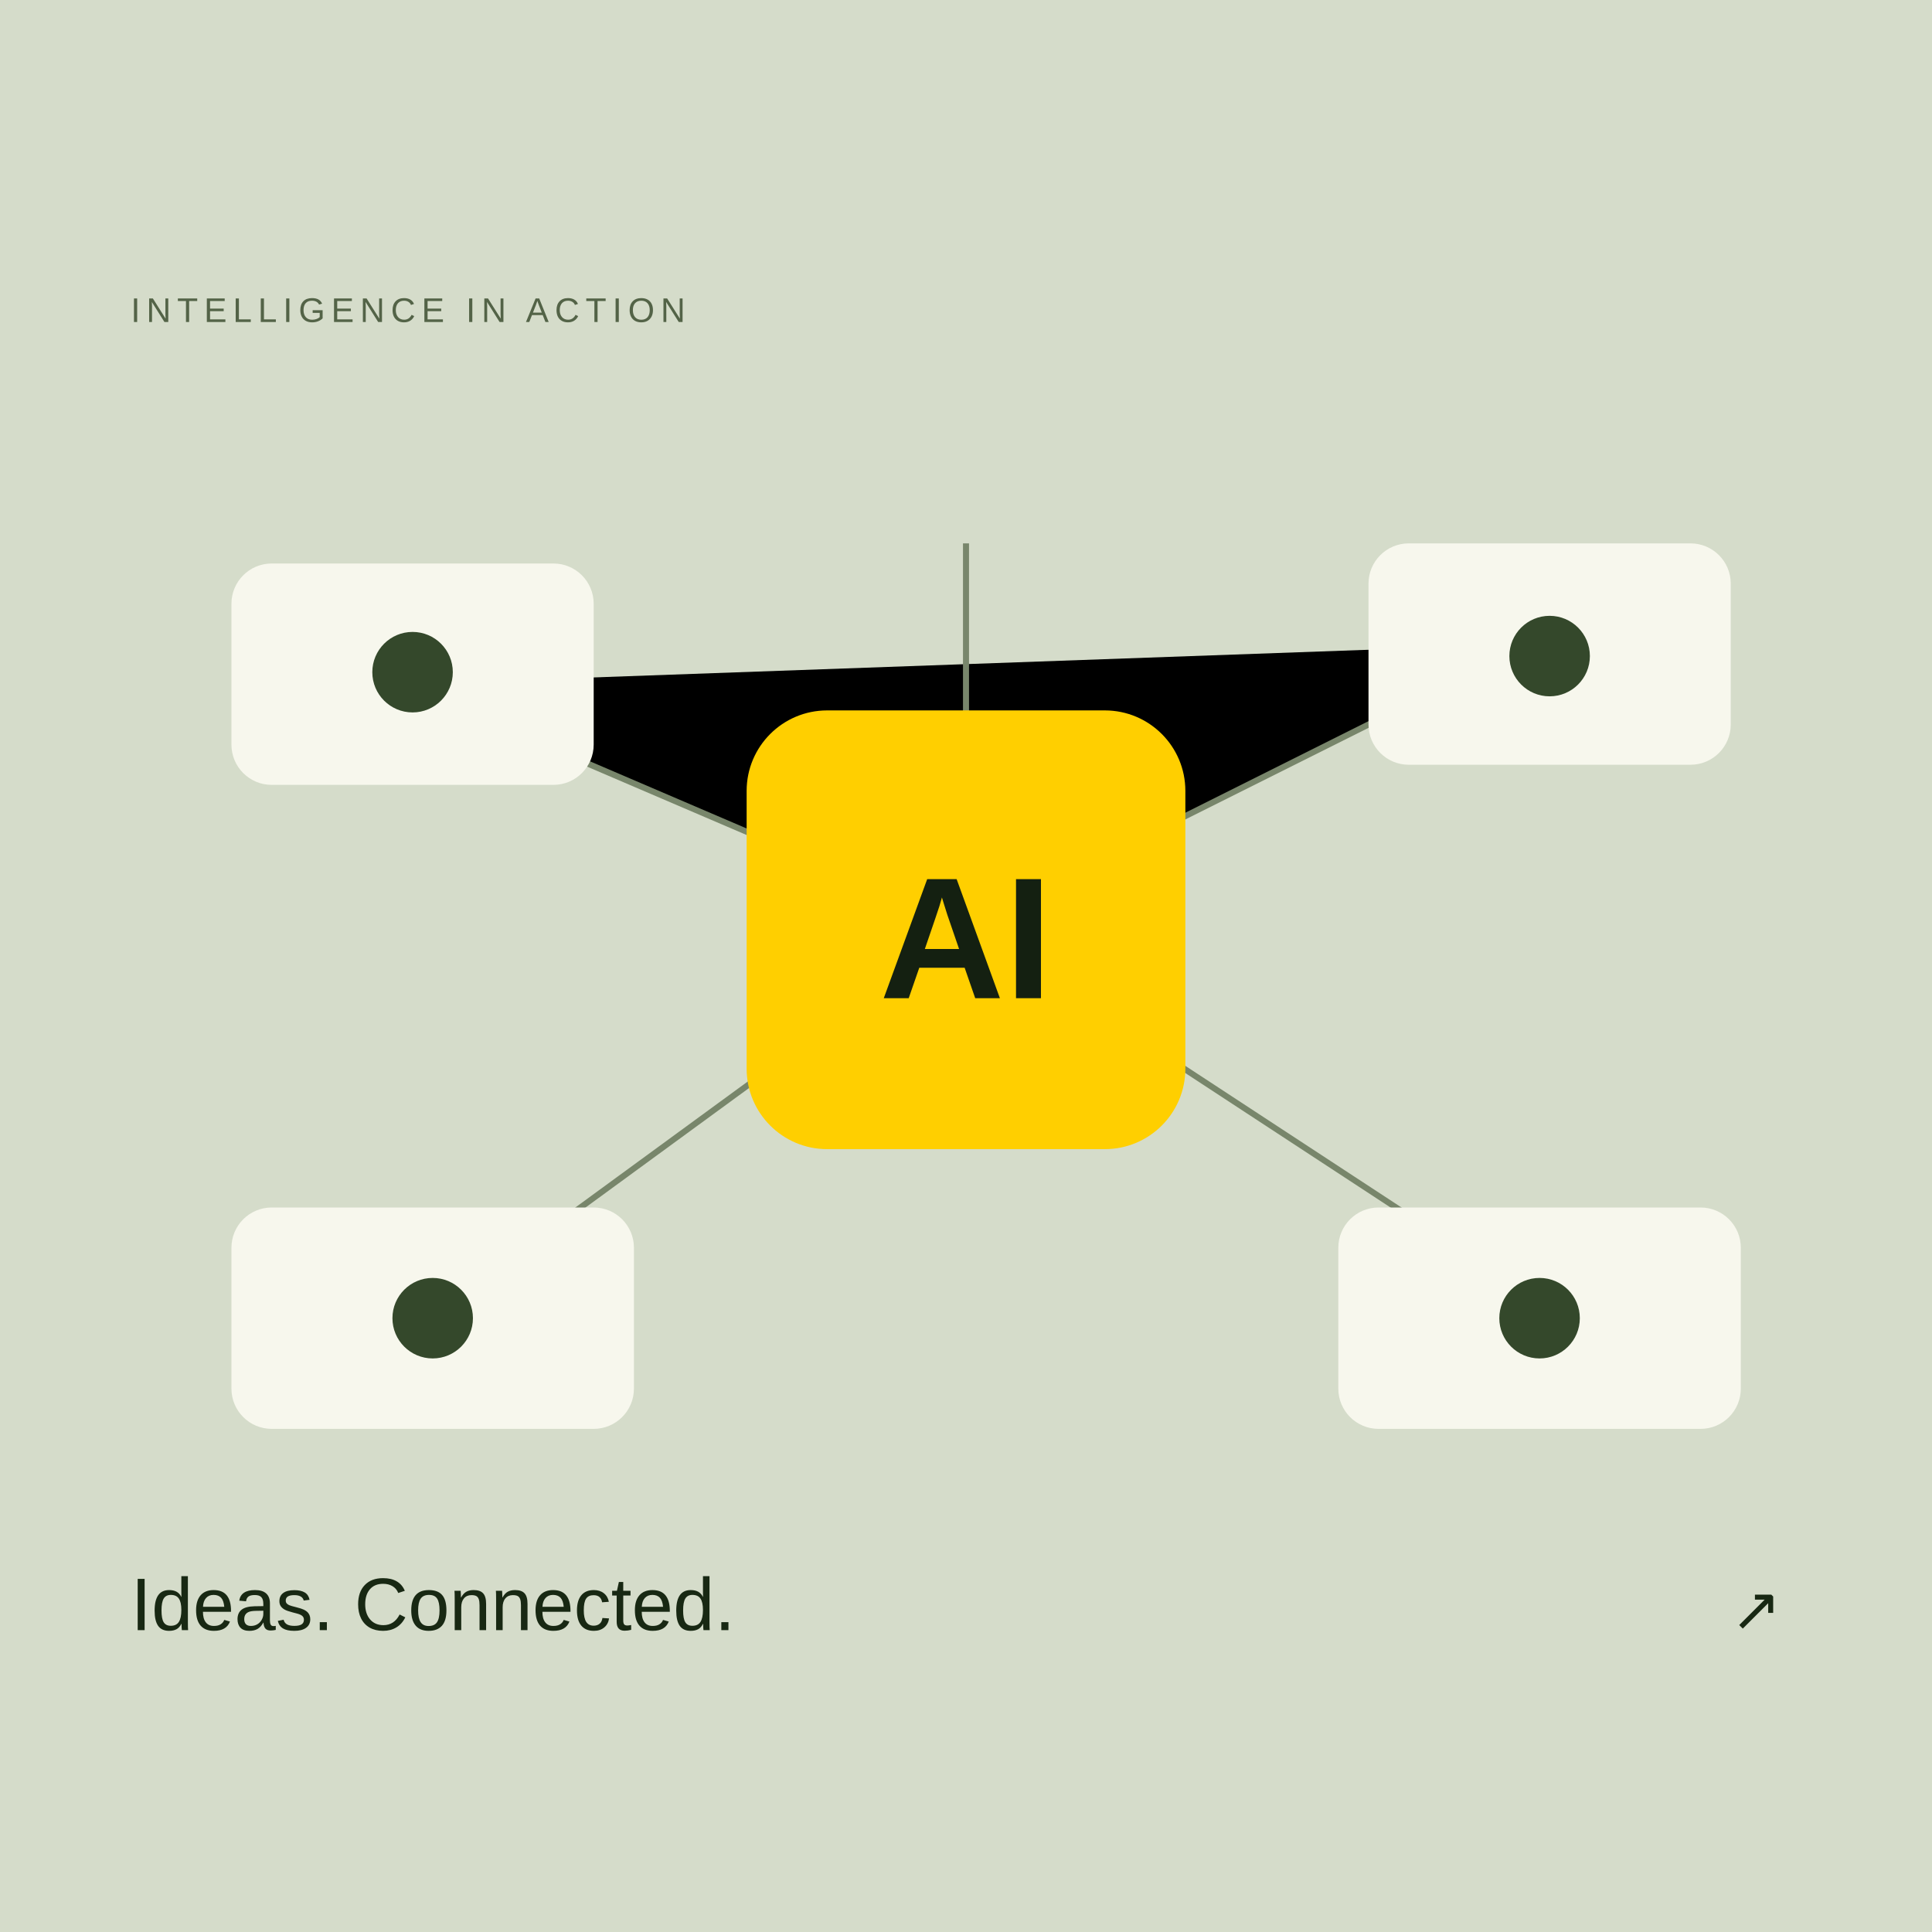
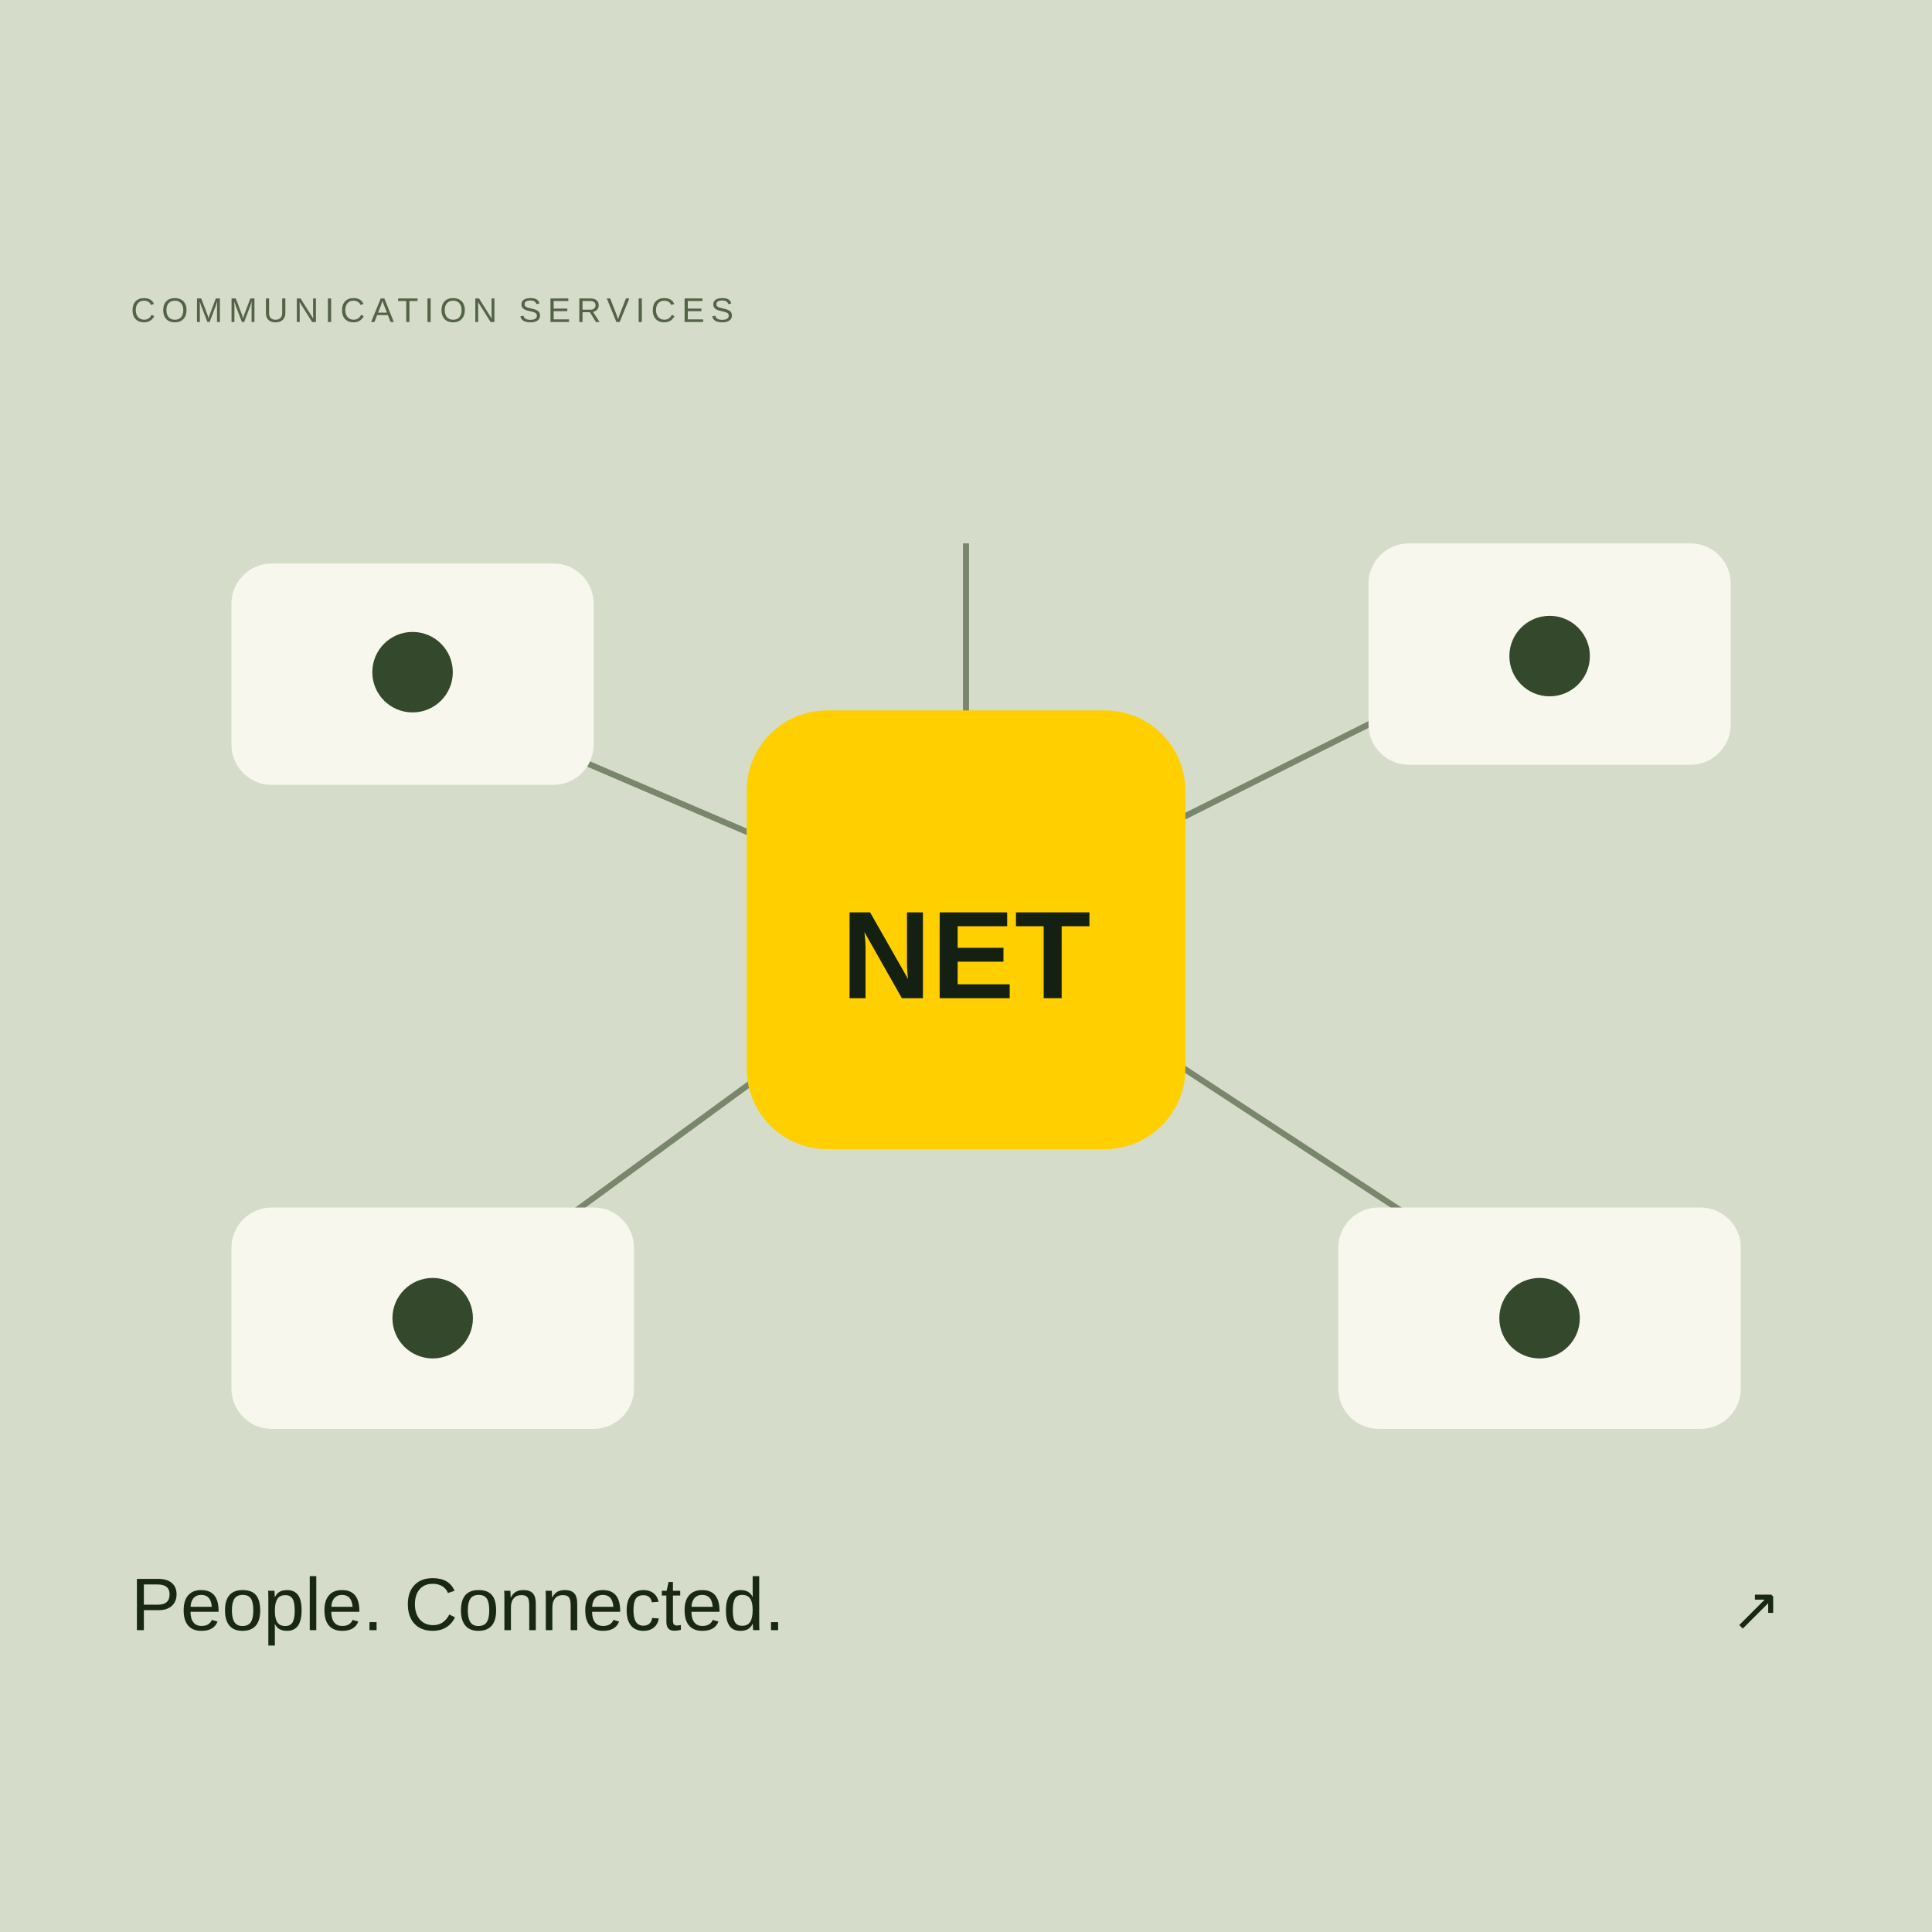
<svg xmlns="http://www.w3.org/2000/svg" width="960" height="960" viewBox="0 -80 960 960">
  <rect y="-80" width="960" height="960" fill="#d5dcca" />
  <g font-family="Arial,sans-serif">
-     <text x="65" y="80" font-size="17" letter-spacing="3" fill="#536347">INTELLIGENCE IN ACTION</text>
-     <g stroke="#78866b" stroke-width="3">
+     <text x="65" y="80" font-size="17" letter-spacing="3" fill="#536347">COMMUNICATION SERVICES</text>
+     <g fill="none" stroke="#78866b" stroke-width="3">
      <path d="M200 260L480 380 760 240M480 380L220 570M480 380L770 570M480 380V190" />
    </g>
    <g fill="#f7f7ed">
      <rect x="115" y="200" width="180" height="110" rx="20" />
      <rect x="680" y="190" width="180" height="110" rx="20" />
      <rect x="115" y="520" width="200" height="110" rx="20" />
      <rect x="665" y="520" width="200" height="110" rx="20" />
    </g>
    <rect x="371" y="273" width="218" height="218" rx="40" fill="#ffcf00" />
-     <text x="480" y="416" text-anchor="middle" font-size="86" font-weight="600" fill="#142011">AI</text>
+     <text x="480" y="416" text-anchor="middle" font-size="62" font-weight="600" fill="#142011">NET</text>
    <g fill="#34482b">
      <circle cx="205" cy="254" r="20" />
      <circle cx="770" cy="246" r="20" />
      <circle cx="215" cy="575" r="20" />
      <circle cx="765" cy="575" r="20" />
    </g>
-     <text x="65" y="730" font-size="37" fill="#182813">Ideas. Connected.</text>
+     <text x="65" y="730" font-size="37" fill="#182813">People. Connected.</text>
    <text x="860" y="730" font-size="30" fill="#182813">↗</text>
  </g>
</svg>
